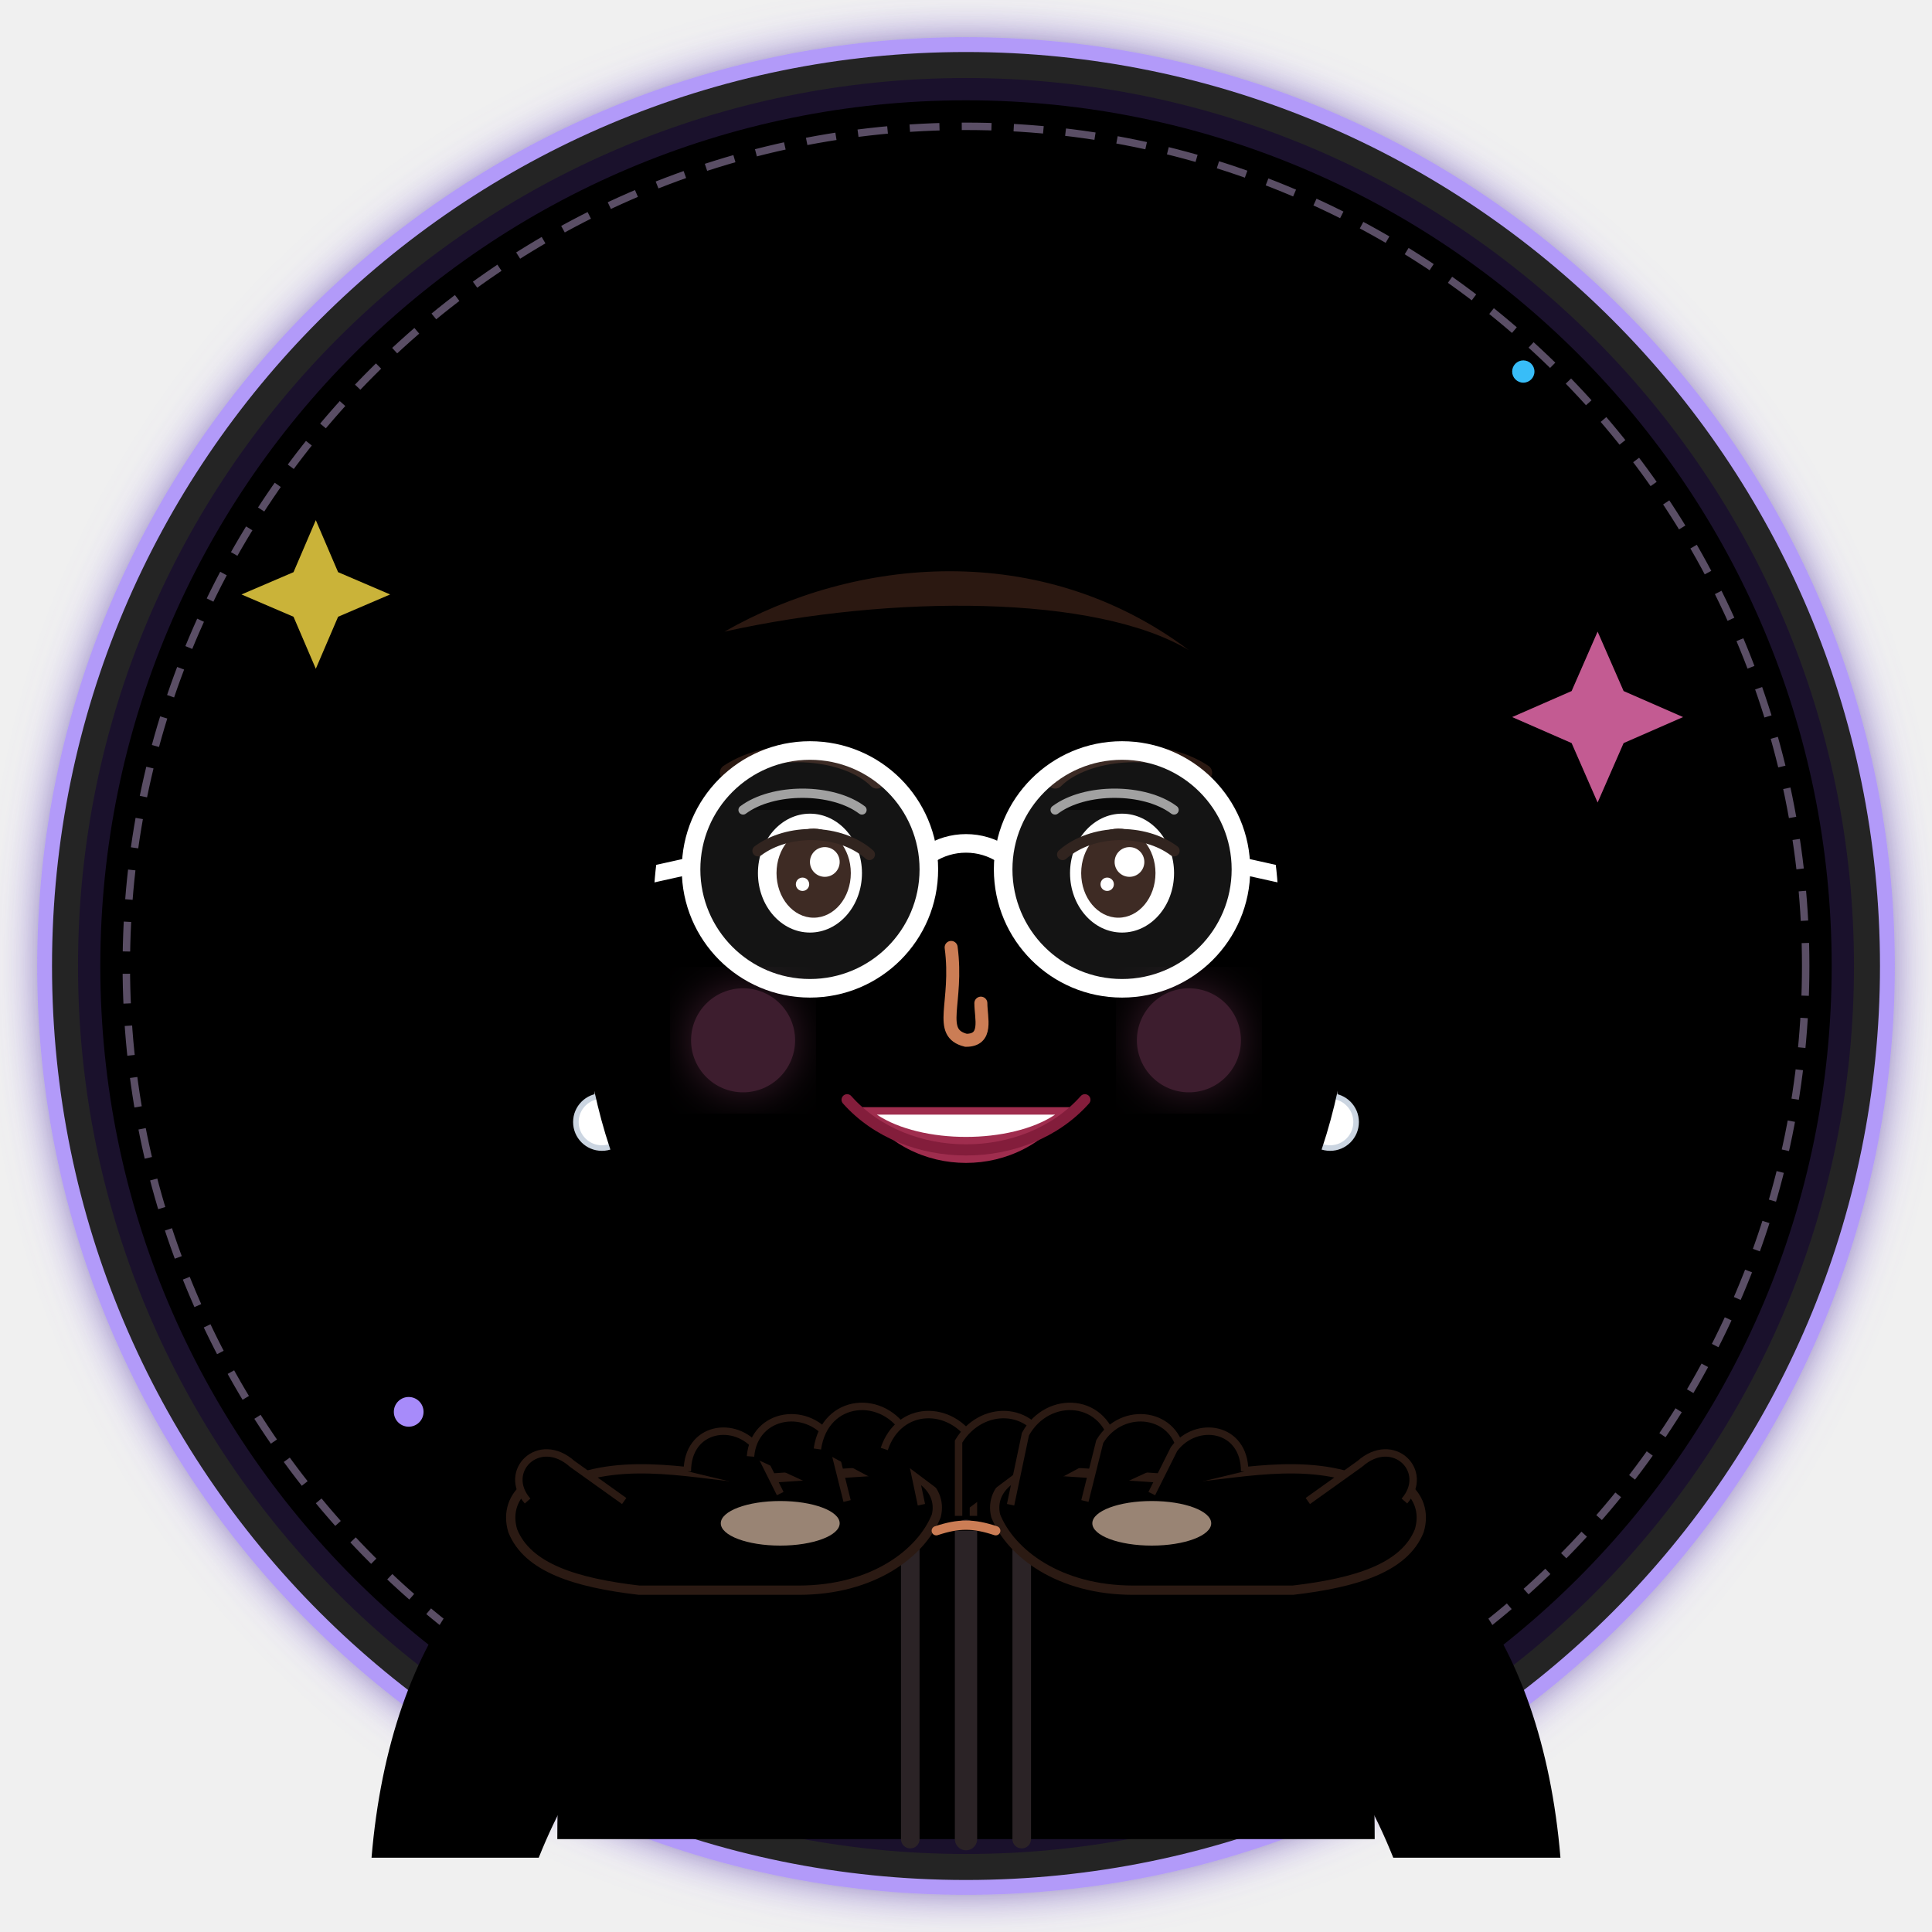
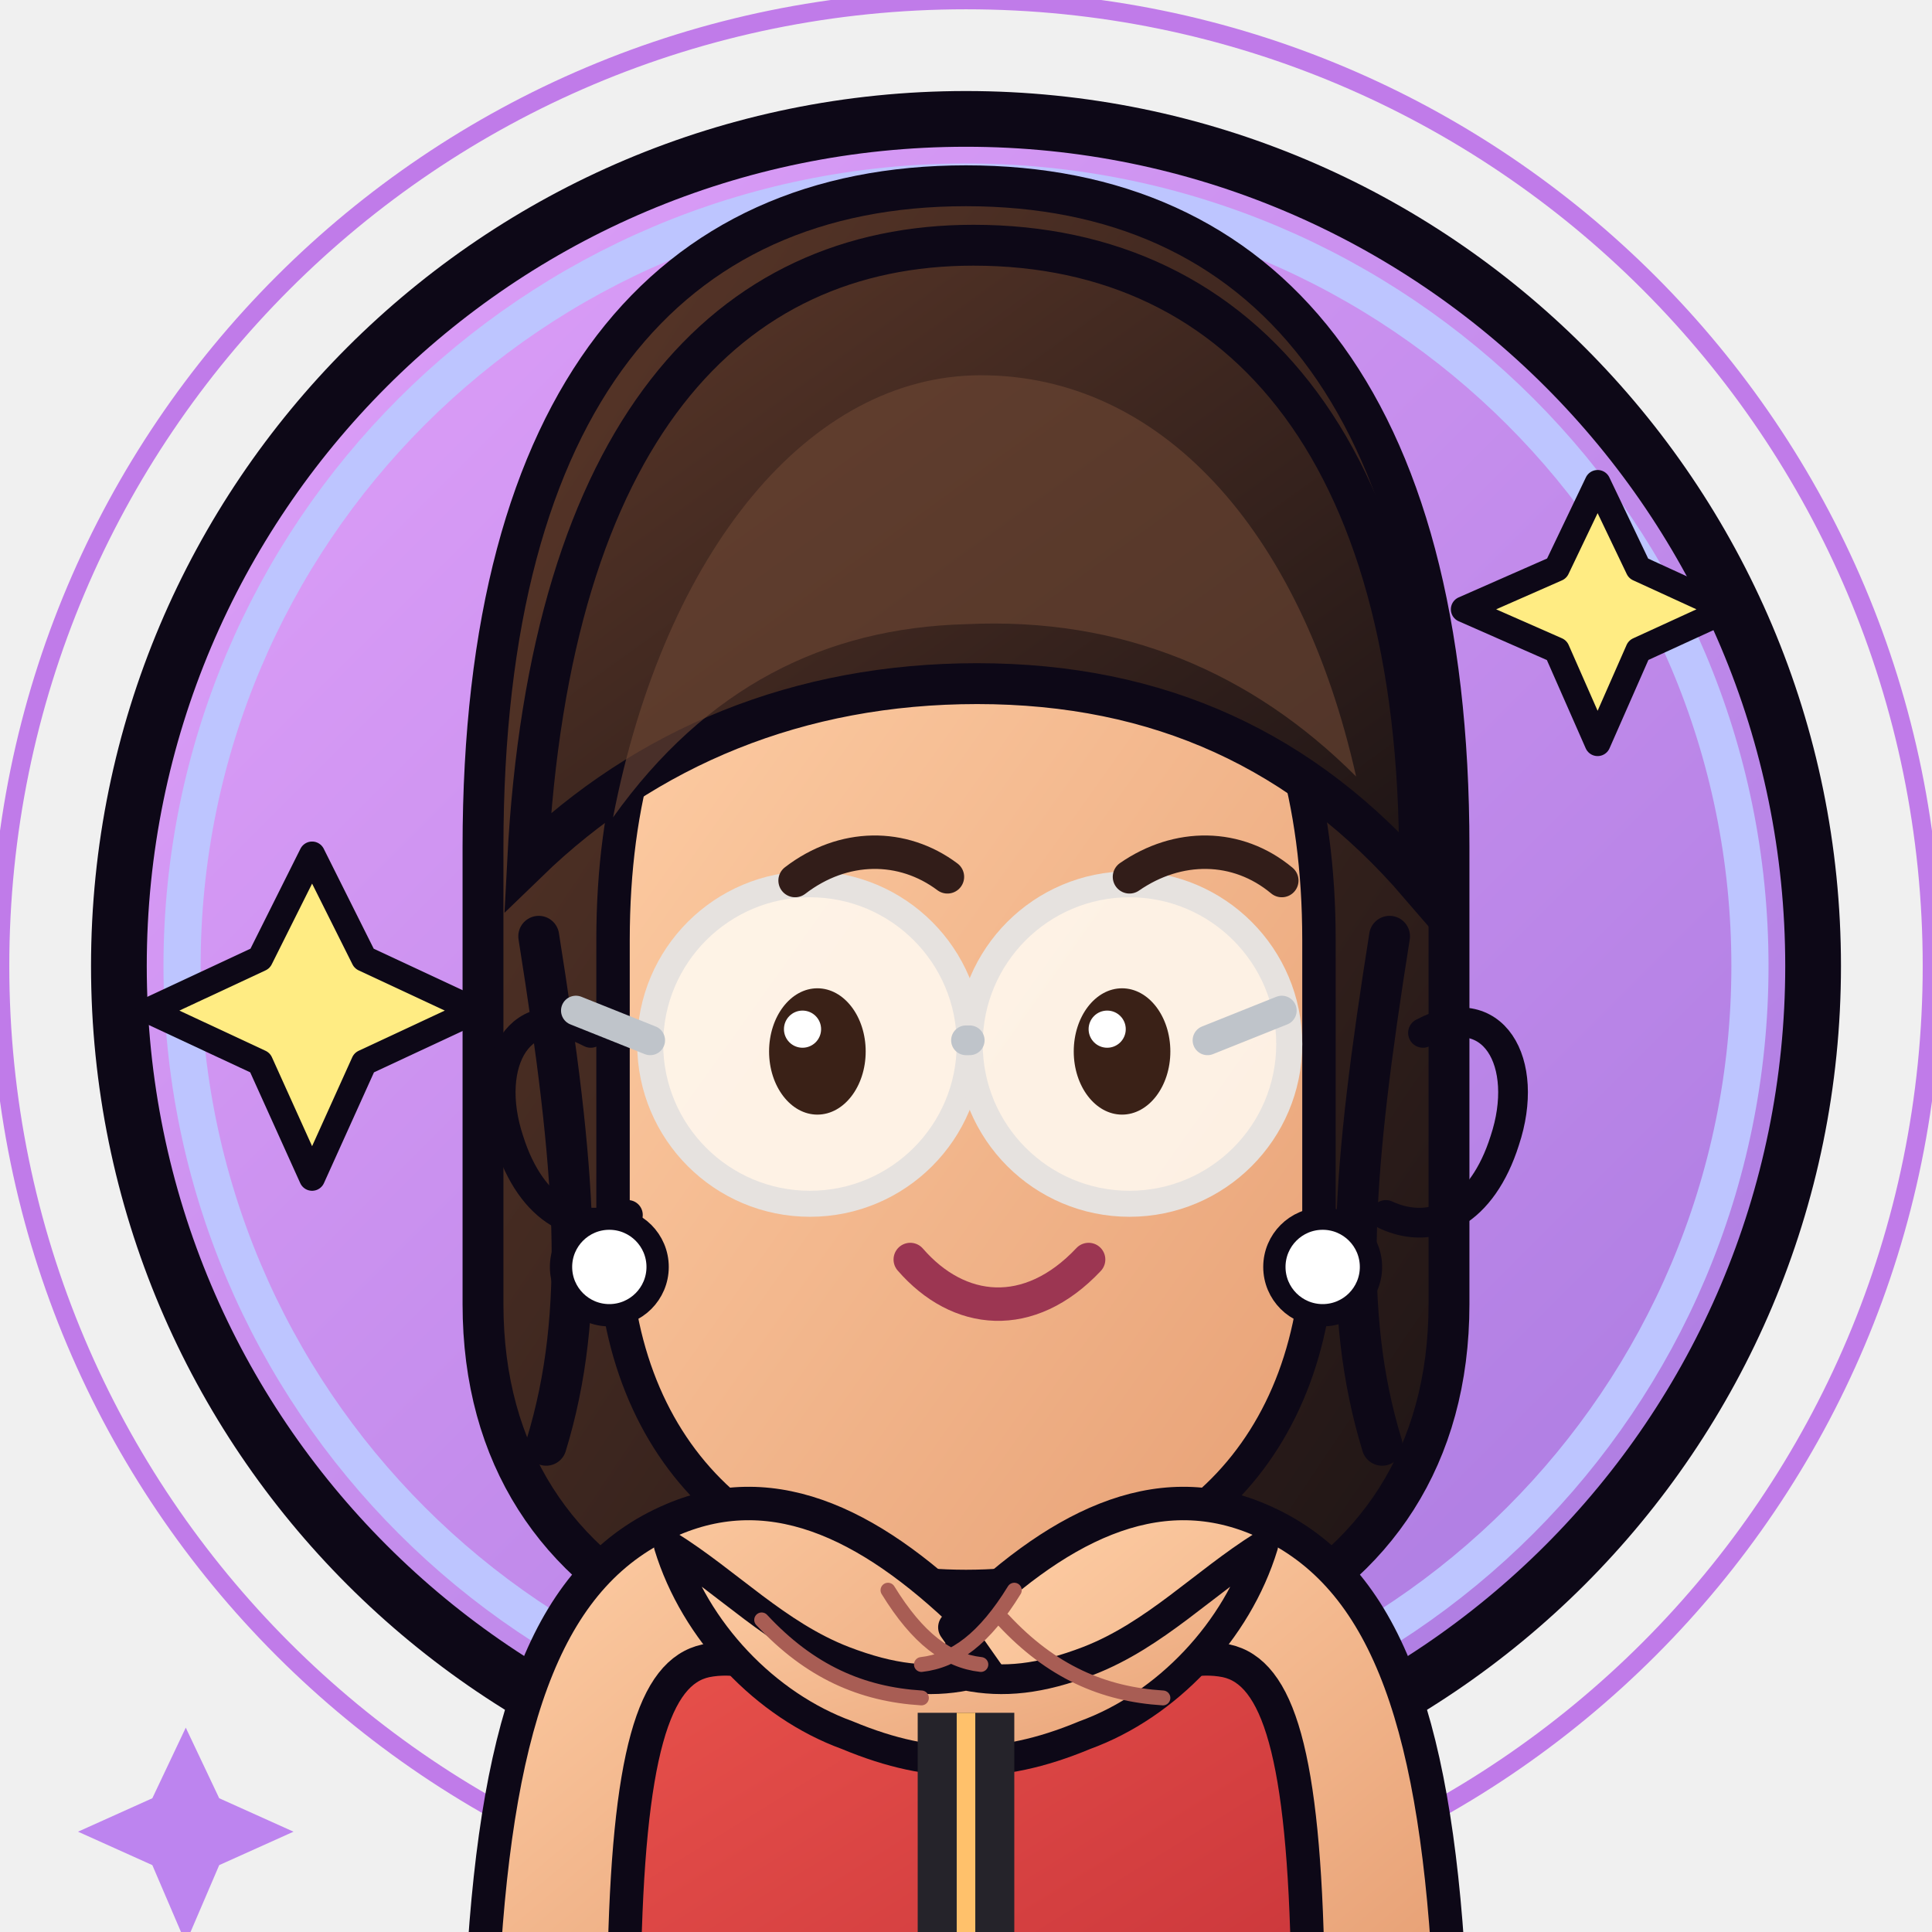
<svg xmlns="http://www.w3.org/2000/svg" viewBox="40 40 520 520" role="img" aria-labelledby="title desc">
  <defs>
-     <linearGradient id="bgGrad" x1="0" y1="0" x2="1" y2="1">
-       <stop offset="0%" stopColor="#241738" />
-       <stop offset="50%" stopColor="#170f26" />
-       <stop offset="100%" stopColor="#0d0817" />
+     <linearGradient id="lavender" x1="0" y1="0" x2="1" y2="1">
+       <stop stop-color="#e2a2fa" />
+       <stop offset="1" stop-color="#a778df" />
    </linearGradient>
-     <linearGradient id="skin" x1="0" y1="0" x2="0.3" y2="1">
-       <stop offset="0%" stopColor="#fed2b0" />
-       <stop offset="60%" stopColor="#f3b890" />
-       <stop offset="100%" stopColor="#dc9469" />
+     <linearGradient id="skin" x1="0" y1="0" x2=".9" y2="1">
+       <stop stop-color="#ffd0a7" />
+       <stop offset="1" stop-color="#e8a277" />
    </linearGradient>
-     <linearGradient id="skinShadow" x1="0" y1="0" x2="0" y2="1">
-       <stop offset="0%" stopColor="#d9895c" />
-       <stop offset="100%" stopColor="#be6f43" />
-     </linearGradient>
-     <linearGradient id="hair" x1="0" y1="0" x2="0.6" y2="1">
-       <stop offset="0%" stopColor="#553327" />
-       <stop offset="40%" stopColor="#3c2218" />
-       <stop offset="100%" stopColor="#1a0f0b" />
-     </linearGradient>
-     <linearGradient id="hairHighlight" x1="0" y1="0" x2="1" y2="0">
-       <stop offset="0%" stopColor="#5a382c" stop-opacity="0" />
-       <stop offset="50%" stopColor="#7a4e3d" stop-opacity="0.6" />
-       <stop offset="100%" stopColor="#5a382c" stop-opacity="0" />
+     <linearGradient id="hair" x1="0" y1="0" x2="1" y2="1">
+       <stop stop-color="#5c3829" />
+       <stop offset="1" stop-color="#1d1415" />
    </linearGradient>
    <linearGradient id="shirt" x1="0" y1="0" x2="1" y2="1">
-       <stop offset="0%" stopColor="#f85747" />
-       <stop offset="100%" stopColor="#d4362b" />
+       <stop stop-color="#f45c52" />
+       <stop offset="1" stop-color="#c9353a" />
    </linearGradient>
-     <linearGradient id="rainbowRing" x1="0" y1="0" x2="1" y2="1">
-       <stop offset="0%" stopColor="#38bdf8" />
-       <stop offset="35%" stopColor="#c084fc" />
-       <stop offset="70%" stopColor="#f472b6" />
-       <stop offset="100%" stopColor="#fbbf24" />
-     </linearGradient>
-     <filter id="softGlow" x="-20%" y="-20%" width="140%" height="140%">
-       <feGaussianBlur stdDeviation="6" result="blur" />
-       <feComposite in="SourceGraphic" in2="blur" operator="over" />
-     </filter>
  </defs>
  <style>
-     .avatar-hands {
-       animation: gentle-breath 4s ease-in-out infinite;
-       transform-origin: 300px 450px;
-     }
-     @keyframes gentle-breath {
-       0%, 100% { transform: translateY(0); }
-       50% { transform: translateY(-4px); }
-     }
-     @media (prefers-reduced-motion: reduce) {
-       .avatar-hands { animation: none; }
-     }
+     .hand-left { transform-box: fill-box; transform-origin: 80% 15%; animation: little-wave-left 2.8s ease-in-out infinite; }
+     .hand-right { transform-box: fill-box; transform-origin: 20% 15%; animation: little-wave-right 2.8s ease-in-out infinite; }
+     @keyframes little-wave-left { 0%,100% { transform: rotate(0deg) translateY(0); } 50% { transform: rotate(-2.2deg) translateY(-4px); } }
+     @keyframes little-wave-right { 0%,100% { transform: rotate(0deg) translateY(0); } 50% { transform: rotate(2.2deg) translateY(-4px); } }
+     @media (prefers-reduced-motion: reduce) { .hand-left,.hand-right { animation:none; } }
  </style>
-   <circle cx="300" cy="300" r="248" fill="url(#rainbowRing)" stroke="#a78bfa" stroke-width="4" filter="url(#softGlow)" opacity="0.85" />
-   <circle cx="300" cy="300" r="236" fill="url(#bgGrad)" stroke="#1a112c" stroke-width="6" />
-   <circle cx="300" cy="300" r="226" fill="none" stroke="#e0c3fc" stroke-width="2" stroke-dasharray="8 6" opacity="0.4" />
-   <path d="M125 180l6 14 14 6-14 6-6 14-6-14-14-6 14-6z" fill="#fde047" opacity="0.8" />
-   <path d="M470 210l7 16 16 7-16 7-7 16-7-16-16-7 16-7z" fill="#f472b6" opacity="0.8" />
-   <circle cx="450" cy="140" r="3" fill="#38bdf8" />
-   <circle cx="150" cy="420" r="4" fill="#a78bfa" />
-   <path d="M185 240 C170 330, 185 410, 225 435 C250 445, 350 445, 375 435 C415 410, 430 330, 415 240 Z" fill="url(#hair)" />
-   <g id="torso">
-     <path d="M190 535 C190 450, 220 425, 260 420 L340 420 C380 425, 410 450, 410 535 Z" fill="url(#shirt)" />
-     <path d="M260 420 C260 455, 340 455, 340 420 Z" fill="url(#skin)" />
-     <path d="M285 448 L285 535" stroke="#2b2326" stroke-width="5" stroke-linecap="round" />
-     <path d="M300 452 L300 535" stroke="#2b2326" stroke-width="6" stroke-linecap="round" />
-     <path d="M315 448 L315 535" stroke="#2b2326" stroke-width="5" stroke-linecap="round" />
+   <circle cx="300" cy="300" r="260" fill="none" stroke="#c07be9" stroke-width="5" />
+   <circle cx="300" cy="300" r="228" fill="url(#lavender)" stroke="#0d0817" stroke-width="15" />
+   <circle cx="300" cy="300" r="211" fill="none" stroke="#bdc5ff" stroke-width="10" />
+   <path d="M124 270l14 28 30 14-30 14-14 31-14-31-30-14 30-14zM470 170l11 23 24 11-24 11-11 25-11-25-25-11 25-11z" fill="#ffec83" stroke="#0d0817" stroke-width="7" stroke-linejoin="round" />
+   <path d="M90 505l9 19 20 9-20 9-9 21-9-21-20-9 20-9z" fill="#bd84ef" />
+   <path d="M176 570c7-103 58-154 124-154s117 51 124 154" fill="url(#shirt)" stroke="#0d0817" stroke-width="10" stroke-linejoin="round" />
+   <path d="M278 421h44v58h-44z" fill="url(#skin)" stroke="#0d0817" stroke-width="8" />
+   <path d="M170 268c0-121 50-178 130-178s130 57 130 178v123c0 41-20 70-53 86-18-17-30-35-36-57h-82c-7 22-19 40-36 57-33-16-53-45-53-86z" fill="url(#hair)" stroke="#0d0817" stroke-width="11" />
+   <path d="M205 293c0-76 37-120 95-120s95 44 95 120v78c0 59-37 96-95 96s-95-37-95-96z" fill="url(#skin)" stroke="#0d0817" stroke-width="9" />
+   <path d="M182 272c6-116 54-166 120-166 73 0 122 57 120 172-31-36-70-54-119-54-48 0-89 17-121 48z" fill="url(#hair)" stroke="#0d0817" stroke-width="11" />
+   <path d="M205 260c14-72 53-119 99-119 48 0 86 41 101 108-28-28-63-43-105-41-38 1-70 17-95 52z" fill="#6d4734" opacity=".62" />
+   <path d="M185 292c10 63 13 101 2 137m227-137c-10 63-13 101-2 137" fill="none" stroke="#0d0817" stroke-width="11" stroke-linecap="round" />
+   <path d="M199 318c-19-10-29 8-22 29 6 19 19 26 32 20m214-49c19-10 29 8 22 29-6 19-19 26-32 20" fill="none" stroke="#0d0817" stroke-width="8" stroke-linecap="round" />
+   <g fill="#fffaf0" fill-opacity=".88" stroke="#e6e2df" stroke-width="7">
+     <circle cx="258" cy="321" r="43" />
+     <circle cx="344" cy="321" r="43" />
  </g>
-   <path d="M272 360 L272 430 C285 436, 315 436, 328 430 L328 360 Z" fill="url(#skin)" />
-   <path d="M272 360 C285 385, 315 385, 328 360 C320 375, 280 375, 272 360 Z" fill="url(#skinShadow)" opacity="0.6" />
-   <path d="M208 285 C195 285, 195 325, 210 325 Z" fill="url(#skin)" stroke="#2b1a13" stroke-width="2" />
-   <ellipse cx="202" cy="335" rx="2" ry="6" fill="#e2e8f0" />
-   <circle cx="202" cy="342" r="7" fill="#ffffff" stroke="#cbd5e1" stroke-width="1.5" />
-   <circle cx="200" cy="340" r="2.2" fill="#ffffff" />
-   <path d="M392 285 C405 285, 405 325, 390 325 Z" fill="url(#skin)" stroke="#2b1a13" stroke-width="2" />
-   <ellipse cx="398" cy="335" rx="2" ry="6" fill="#e2e8f0" />
-   <circle cx="398" cy="342" r="7" fill="#ffffff" stroke="#cbd5e1" stroke-width="1.5" />
-   <circle cx="396" cy="340" r="2.2" fill="#ffffff" />
-   <path d="M212 260 C210 330, 230 380, 300 380 C370 380, 390 330, 388 260 C388 190, 370 170, 300 170 C230 170, 212 190, 212 260 Z" fill="url(#skin)" />
-   <circle cx="240" cy="320" r="14" fill="#f472b6" opacity="0.25" filter="url(#softGlow)" />
-   <circle cx="360" cy="320" r="14" fill="#f472b6" opacity="0.25" filter="url(#softGlow)" />
-   <path d="M236 248 C248 240, 268 242, 276 250" fill="none" stroke="#2b1912" stroke-width="4.5" stroke-linecap="round" />
-   <path d="M324 250 C332 242, 352 240, 364 248" fill="none" stroke="#2b1912" stroke-width="4.5" stroke-linecap="round" />
-   <ellipse cx="258" cy="275" rx="14" ry="16" fill="#ffffff" />
-   <ellipse cx="259" cy="275" rx="10" ry="12" fill="#2e1911" />
-   <circle cx="262" cy="272" r="4" fill="#ffffff" />
-   <circle cx="256" cy="278" r="1.8" fill="#ffffff" />
-   <path d="M244 269 C252 263, 266 263, 274 270" fill="none" stroke="#1f110c" stroke-width="3" stroke-linecap="round" />
-   <ellipse cx="342" cy="275" rx="14" ry="16" fill="#ffffff" />
-   <ellipse cx="341" cy="275" rx="10" ry="12" fill="#2e1911" />
-   <circle cx="344" cy="272" r="4" fill="#ffffff" />
-   <circle cx="338" cy="278" r="1.8" fill="#ffffff" />
-   <path d="M326 270 C334 263, 348 263, 356 269" fill="none" stroke="#1f110c" stroke-width="3" stroke-linecap="round" />
-   <path d="M296 295 C298 310, 292 318, 300 320 C306 320, 304 314, 304 310" fill="none" stroke="#cb7d55" stroke-width="3.5" stroke-linecap="round" />
-   <path d="M272 338 C285 358, 315 358, 328 338 Z" fill="#9f2d4e" />
-   <path d="M276 340 C288 348, 312 348, 324 340 Z" fill="#ffffff" />
-   <path d="M268 336 C284 354, 316 354, 332 336" fill="none" stroke="#831d3b" stroke-width="3" stroke-linecap="round" />
-   <g id="glasses">
-     <circle cx="258" cy="274" r="32" fill="none" stroke="#ffffff" stroke-width="5" />
-     <circle cx="258" cy="274" r="31" fill="#ffffff" fill-opacity="0.08" />
-     <path d="M240 258 C248 252, 264 252, 272 258" stroke="#ffffff" stroke-width="2.5" stroke-linecap="round" opacity="0.6" />
-     <circle cx="342" cy="274" r="32" fill="none" stroke="#ffffff" stroke-width="5" />
-     <circle cx="342" cy="274" r="31" fill="#ffffff" fill-opacity="0.08" />
-     <path d="M324 258 C332 252, 348 252, 356 258" stroke="#ffffff" stroke-width="2.5" stroke-linecap="round" opacity="0.6" />
-     <path d="M290 270 C296 266, 304 266, 310 270" fill="none" stroke="#ffffff" stroke-width="5" stroke-linecap="round" />
-     <path d="M226 273 L208 277" stroke="#ffffff" stroke-width="4.5" stroke-linecap="round" />
-     <path d="M374 273 L392 277" stroke="#ffffff" stroke-width="4.5" stroke-linecap="round" />
+   <path d="M301 320h-1m-85 0-20-8m170 8 20-8" fill="none" stroke="#bfc4ca" stroke-width="8" stroke-linecap="round" />
+   <g fill="#3a2117">
+     <ellipse cx="260" cy="323" rx="13" ry="17" />
+     <ellipse cx="342" cy="323" rx="13" ry="17" />
  </g>
-   <g id="hairFront">
-     <path d="M300 170 C240 170, 198 215, 196 285 C194 335, 210 380, 235 390 C220 360, 212 320, 216 280 C218 240, 245 190, 300 185 Z" fill="url(#hair)" />
-     <path d="M300 170 C360 170, 402 215, 404 285 C406 335, 390 380, 365 390 C380 360, 388 320, 384 280 C382 240, 355 190, 300 185 Z" fill="url(#hair)" />
-     <path d="M235 210 C270 190, 320 185, 360 215 C335 200, 280 200, 235 210 Z" fill="#2b1811" />
-     <path d="M230 200 C270 182, 330 182, 370 200" stroke="url(#hairHighlight)" stroke-width="12" fill="none" stroke-linecap="round" />
+   <g fill="white">
+     <circle cx="256" cy="317" r="5" />
+     <circle cx="338" cy="317" r="5" />
  </g>
-   <g class="avatar-hands" id="cuppedHands">
-     <path d="M140 540 C145 480, 175 440, 220 442 C240 443, 260 450, 275 462 L260 495 C235 485, 205 490, 185 540 Z" fill="url(#skin)" />
-     <path d="M460 540 C455 480, 425 440, 380 442 C360 443, 340 450, 325 462 L340 495 C365 485, 395 490, 415 540 Z" fill="url(#skin)" />
-     <path d="M195 438 C185 435, 175 442, 178 452 C182 462, 195 466, 212 468 L255 468 C275 468, 288 458, 292 448 C294 440, 285 434, 275 436 L245 438 C232 438, 212 432, 195 438 Z" fill="url(#skin)" stroke="#2b1a13" stroke-width="2.5" />
-     <path d="M225 436 C225 424, 238 422, 244 430 L250 442" fill="url(#skin)" stroke="#2b1a13" stroke-width="2" />
-     <path d="M242 432 C243 420, 258 418, 264 428 L268 444" fill="url(#skin)" stroke="#2b1a13" stroke-width="2" />
-     <path d="M260 430 C262 416, 278 415, 284 426 L288 445" fill="url(#skin)" stroke="#2b1a13" stroke-width="2" />
-     <path d="M278 430 C282 418, 296 418, 302 428 L302 448" fill="url(#skin)" stroke="#2b1a13" stroke-width="2" />
-     <path d="M182 444 C175 436, 185 426, 194 434 L208 444" fill="url(#skin)" stroke="#2b1a13" stroke-width="2" />
-     <path d="M405 438 C415 435, 425 442, 422 452 C418 462, 405 466, 388 468 L345 468 C325 468, 312 458, 308 448 C306 440, 315 434, 325 436 L355 438 C368 438, 388 432, 405 438 Z" fill="url(#skin)" stroke="#2b1a13" stroke-width="2.5" />
-     <path d="M322 430 C318 418, 304 418, 298 428 L298 448" fill="url(#skin)" stroke="#2b1a13" stroke-width="2" />
-     <path d="M340 430 C338 416, 322 415, 316 426 L312 445" fill="url(#skin)" stroke="#2b1a13" stroke-width="2" />
-     <path d="M358 432 C357 420, 342 418, 336 428 L332 444" fill="url(#skin)" stroke="#2b1a13" stroke-width="2" />
-     <path d="M375 436 C375 424, 362 422, 356 430 L350 442" fill="url(#skin)" stroke="#2b1a13" stroke-width="2" />
-     <path d="M418 444 C425 436, 415 426, 406 434 L392 444" fill="url(#skin)" stroke="#2b1a13" stroke-width="2" />
-     <ellipse cx="250" cy="450" rx="16" ry="6" fill="#ffdcc2" opacity="0.6" />
-     <ellipse cx="350" cy="450" rx="16" ry="6" fill="#ffdcc2" opacity="0.6" />
-     <path d="M292 452 C298 450, 302 450, 308 452" stroke="#cb7d55" stroke-width="2.5" stroke-linecap="round" />
-   </g>
+   <path d="M254 277c13-10 29-10 41-1m49 0c13-9 29-9 41 1" fill="none" stroke="#321d19" stroke-width="9" stroke-linecap="round" />
+   <path d="M285 379c13 15 32 17 48 0" fill="none" stroke="#9c3652" stroke-width="9" stroke-linecap="round" />
+   <circle cx="204" cy="381" r="13" fill="#fff" stroke="#0d0817" stroke-width="6" />
+   <circle cx="396" cy="381" r="13" fill="#fff" stroke="#0d0817" stroke-width="6" />
+   <path class="hand-left" d="M170 570c4-69 18-107 51-121 28-12 55 2 82 29l-19 27c-22-10-39-21-54-18-14 3-21 25-22 83z" fill="url(#skin)" stroke="#0d0817" stroke-width="9" stroke-linejoin="round" />
+   <path class="hand-right" d="M430 570c-4-69-18-107-51-121-28-12-55 2-82 29l19 27c22-10 39-21 54-18 14 3 21 25 22 83z" fill="url(#skin)" stroke="#0d0817" stroke-width="9" stroke-linejoin="round" />
+   <path d="M220 456c16 10 29 24 47 31 13 5 23 6 33 4 10 2 20 1 33-4 18-7 31-21 47-31-7 23-26 43-48 51-12 5-22 7-32 7s-20-2-32-7c-22-8-41-28-48-51z" fill="url(#skin)" stroke="#0d0817" stroke-width="8" stroke-linejoin="round" />
+   <path d="M245 476c13 14 27 20 43 21m-9-29c8 13 16 19 25 20m9-20c-8 13-16 19-25 20m22-12c13 14 27 20 43 21" fill="none" stroke="#a85d54" stroke-width="4" stroke-linecap="round" />
+   <path d="M287 501h26v74h-26z" fill="#25232a" />
+   <path d="M300 501v74" stroke="#ffc16b" stroke-width="5" />
</svg>
